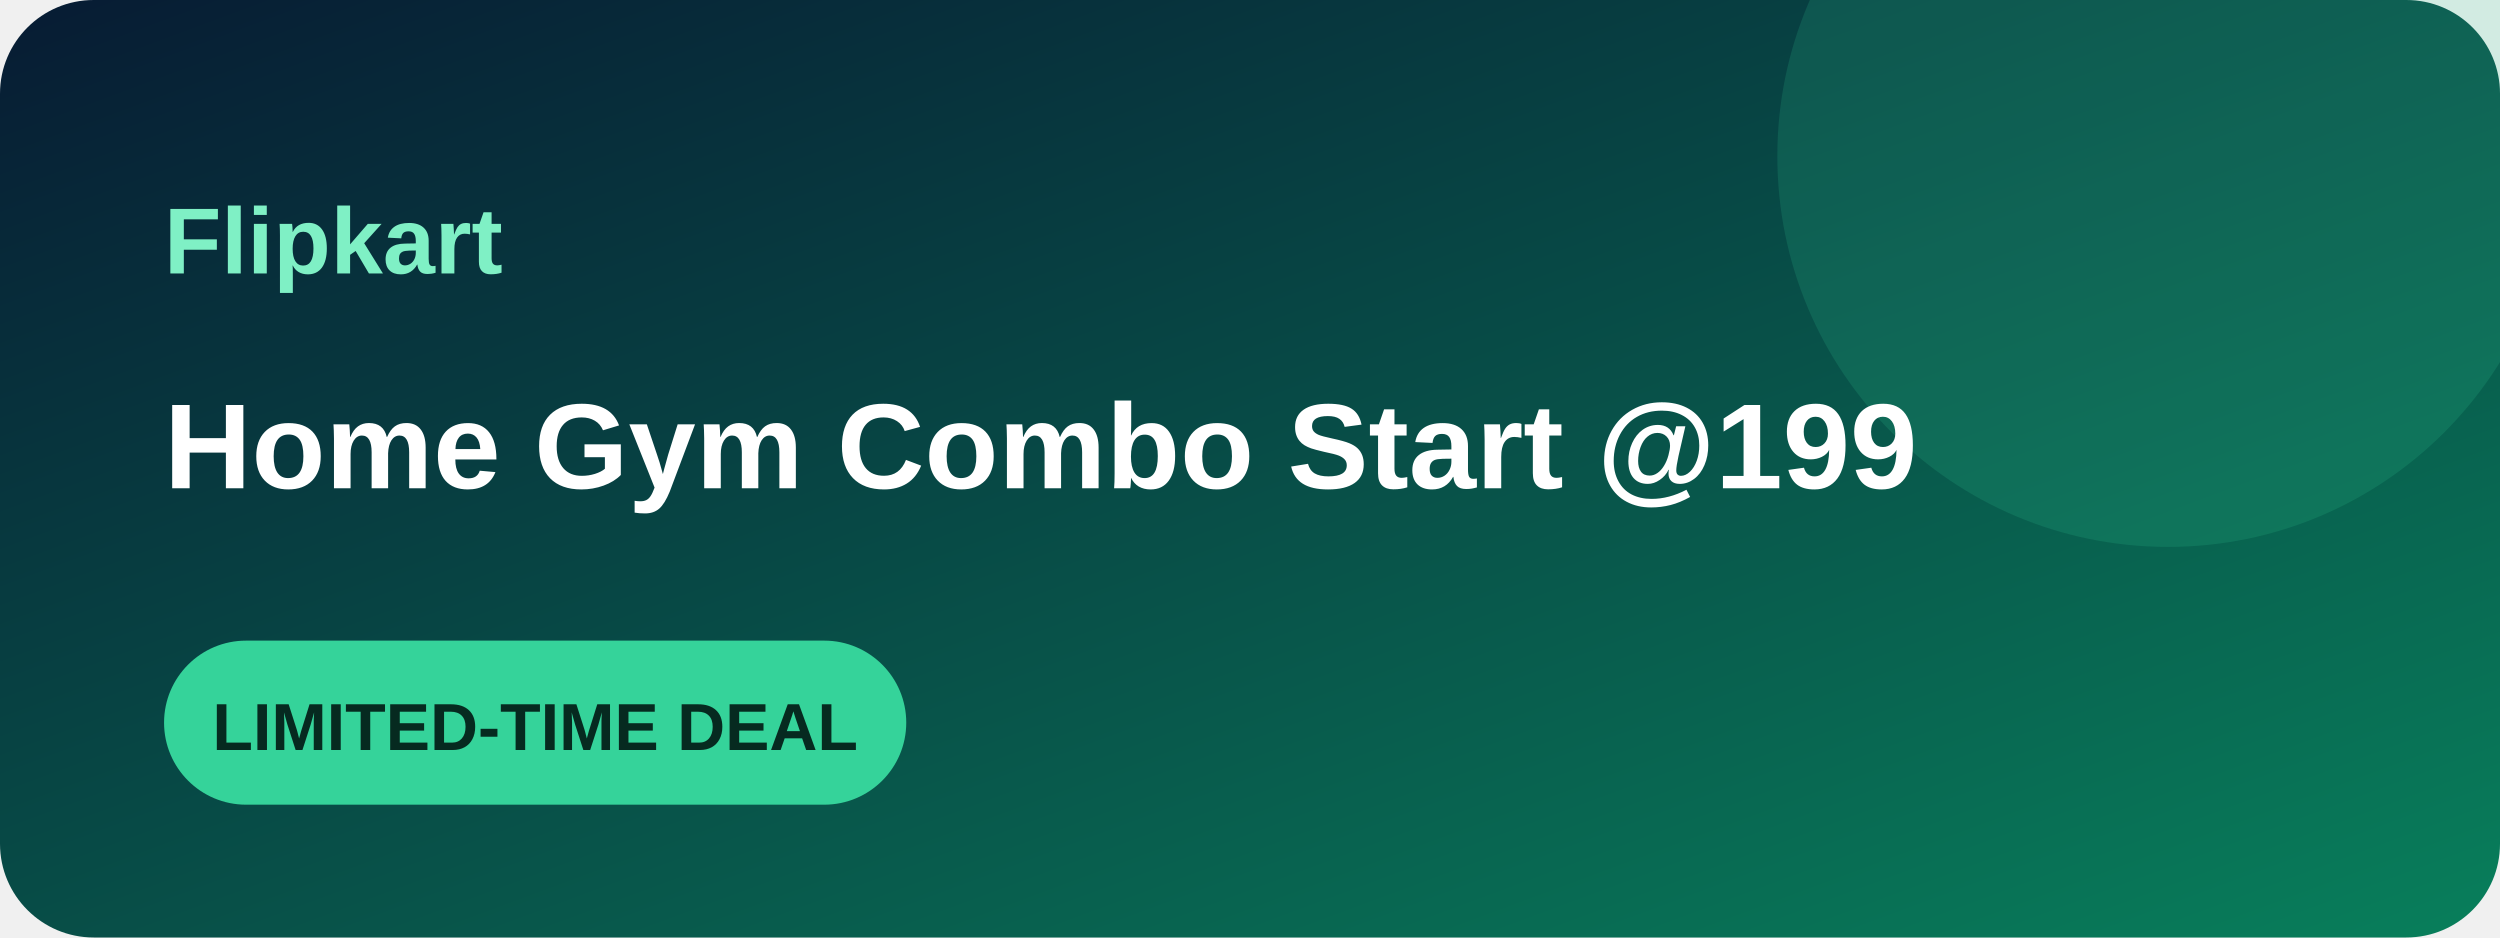
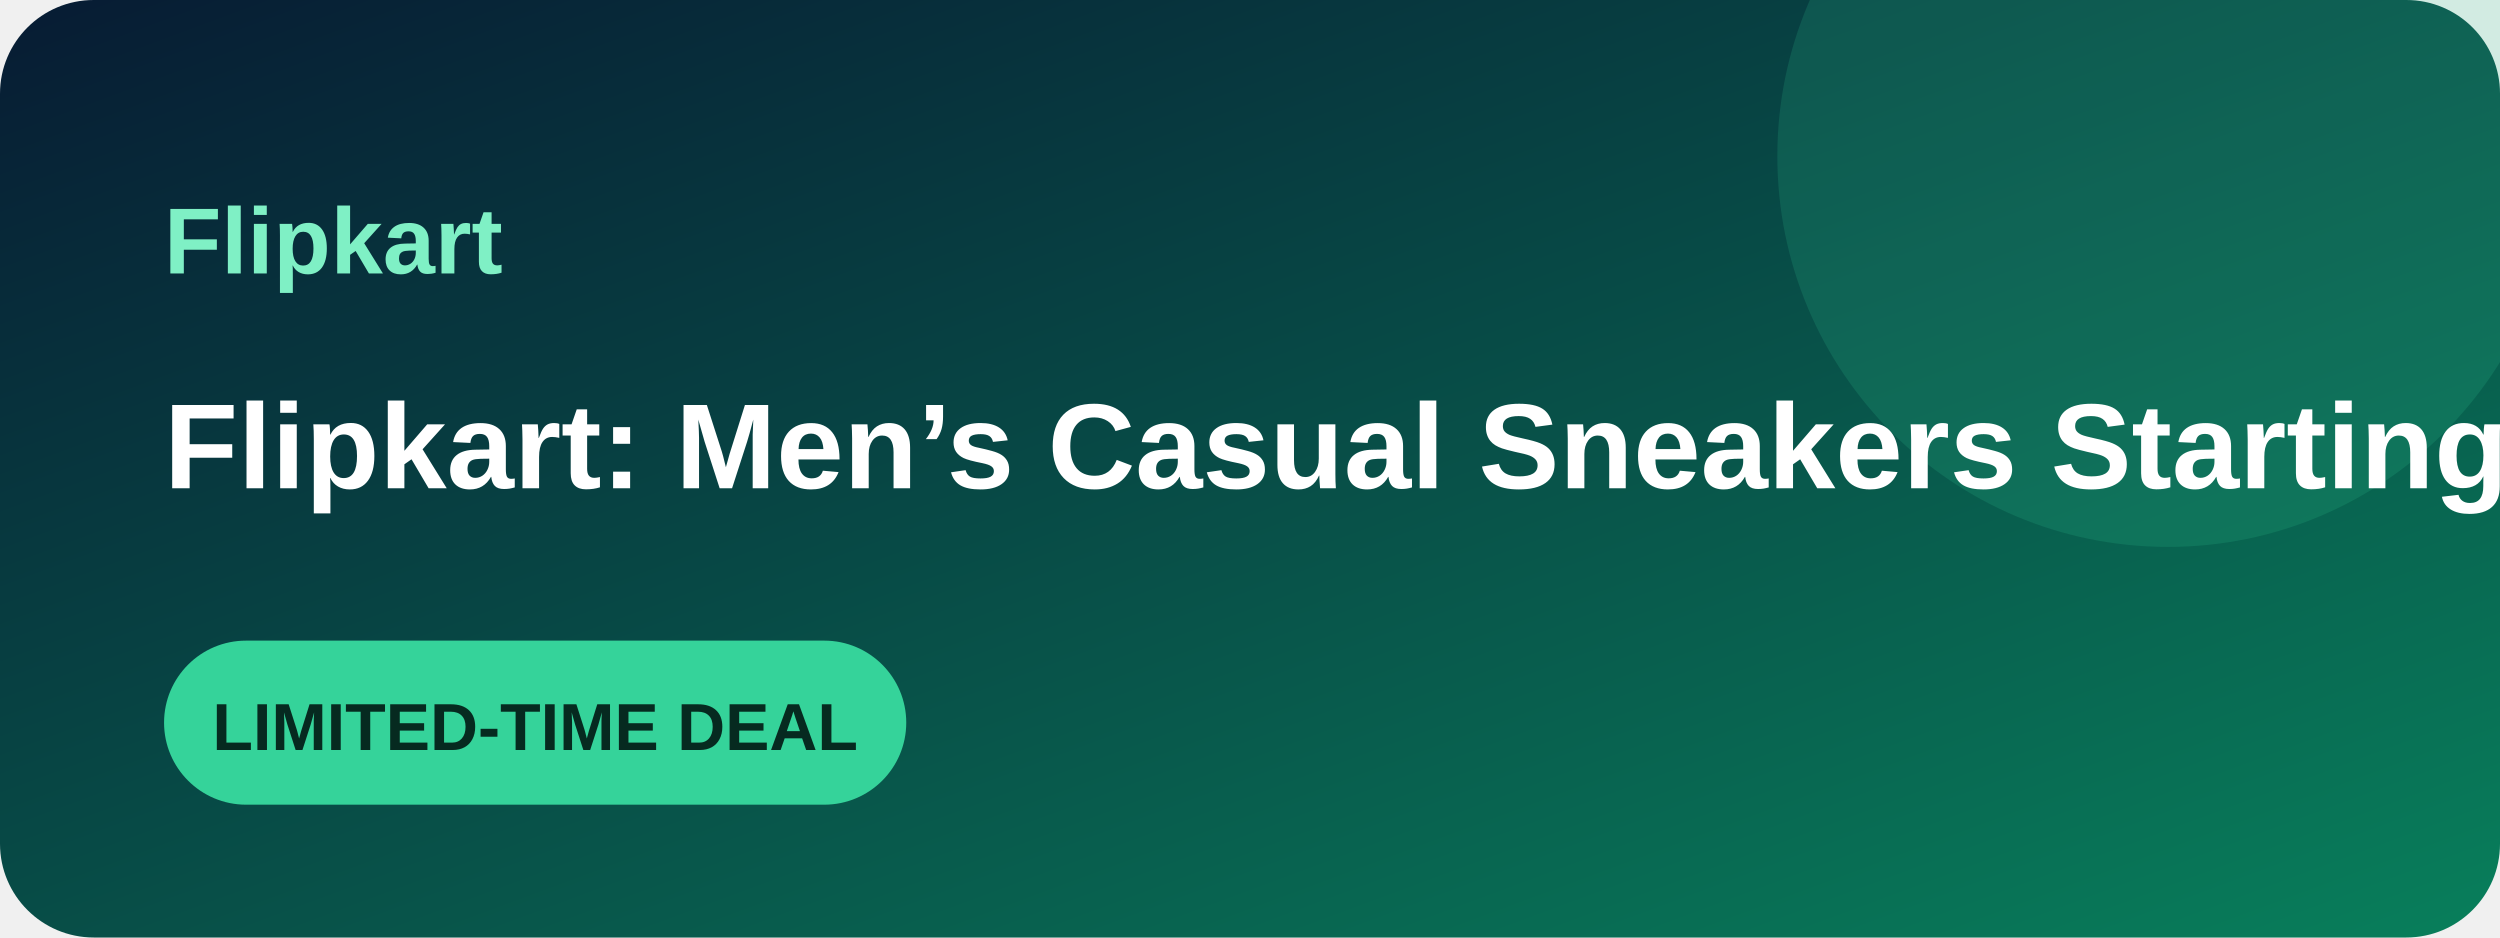
<svg xmlns="http://www.w3.org/2000/svg" width="640" height="240" viewBox="0 0 640 240">
  <defs>
    <linearGradient id="g" x1="0" y1="0" x2="1" y2="1">
      <stop stop-color="#071b33" />
      <stop offset="1" stop-color="#087f5b" />
    </linearGradient>
  </defs>
  <rect width="640" height="240" rx="24" fill="url(#g)" />
  <circle cx="555" cy="40" r="100" fill="#35d39a" opacity=".16" />
  <text x="42" y="70" font-family="Arial,sans-serif" font-size="24" font-weight="700" fill="#7ff0c5">Flipkart</text>
-   <text x="42" y="125" font-family="Arial,sans-serif" font-size="31" font-weight="800" fill="white">Home Gym Combo Start @199</text>
+   <text x="42" y="125" font-family="Arial,sans-serif" font-size="31" font-weight="800" fill="white">Flipkart: Men’s Casual Sneakers Starting @199</text>
  <rect x="42" y="164" width="190" height="42" rx="21" fill="#35d39a" />
  <text x="137" y="192" text-anchor="middle" font-family="Arial,sans-serif" font-size="17" font-weight="700" fill="#062a20">LIMITED-TIME DEAL</text>
</svg>
